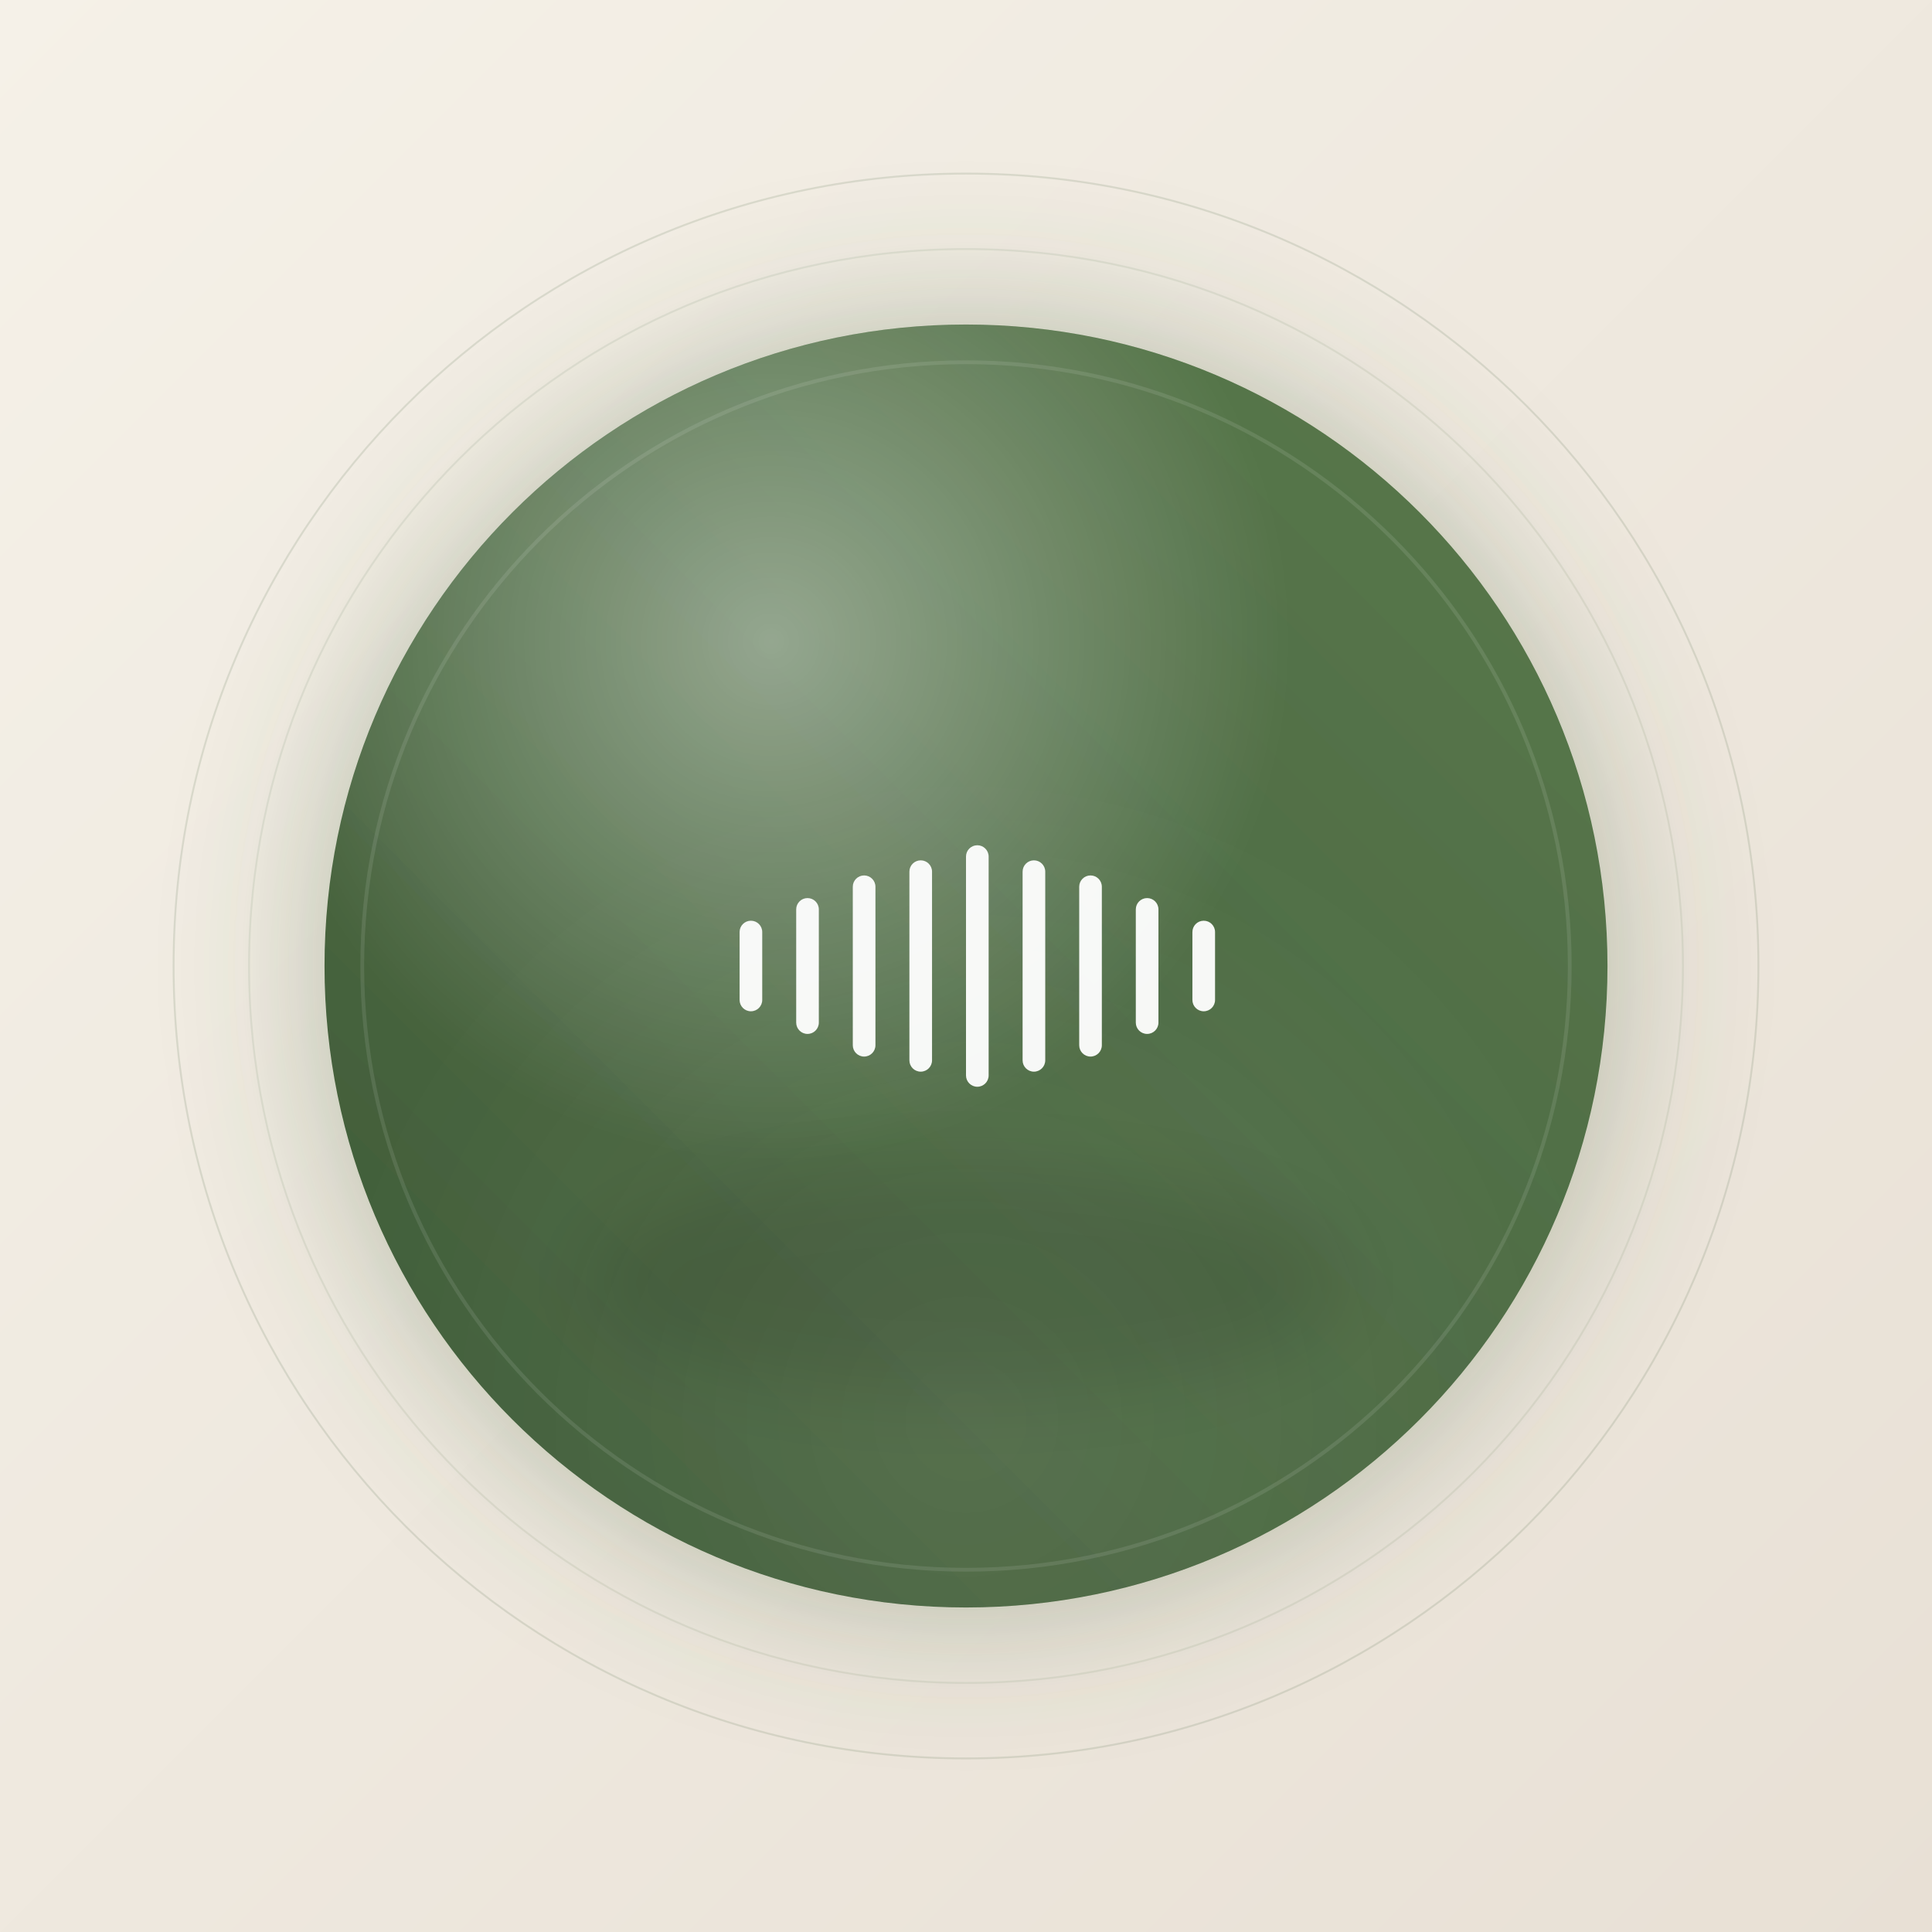
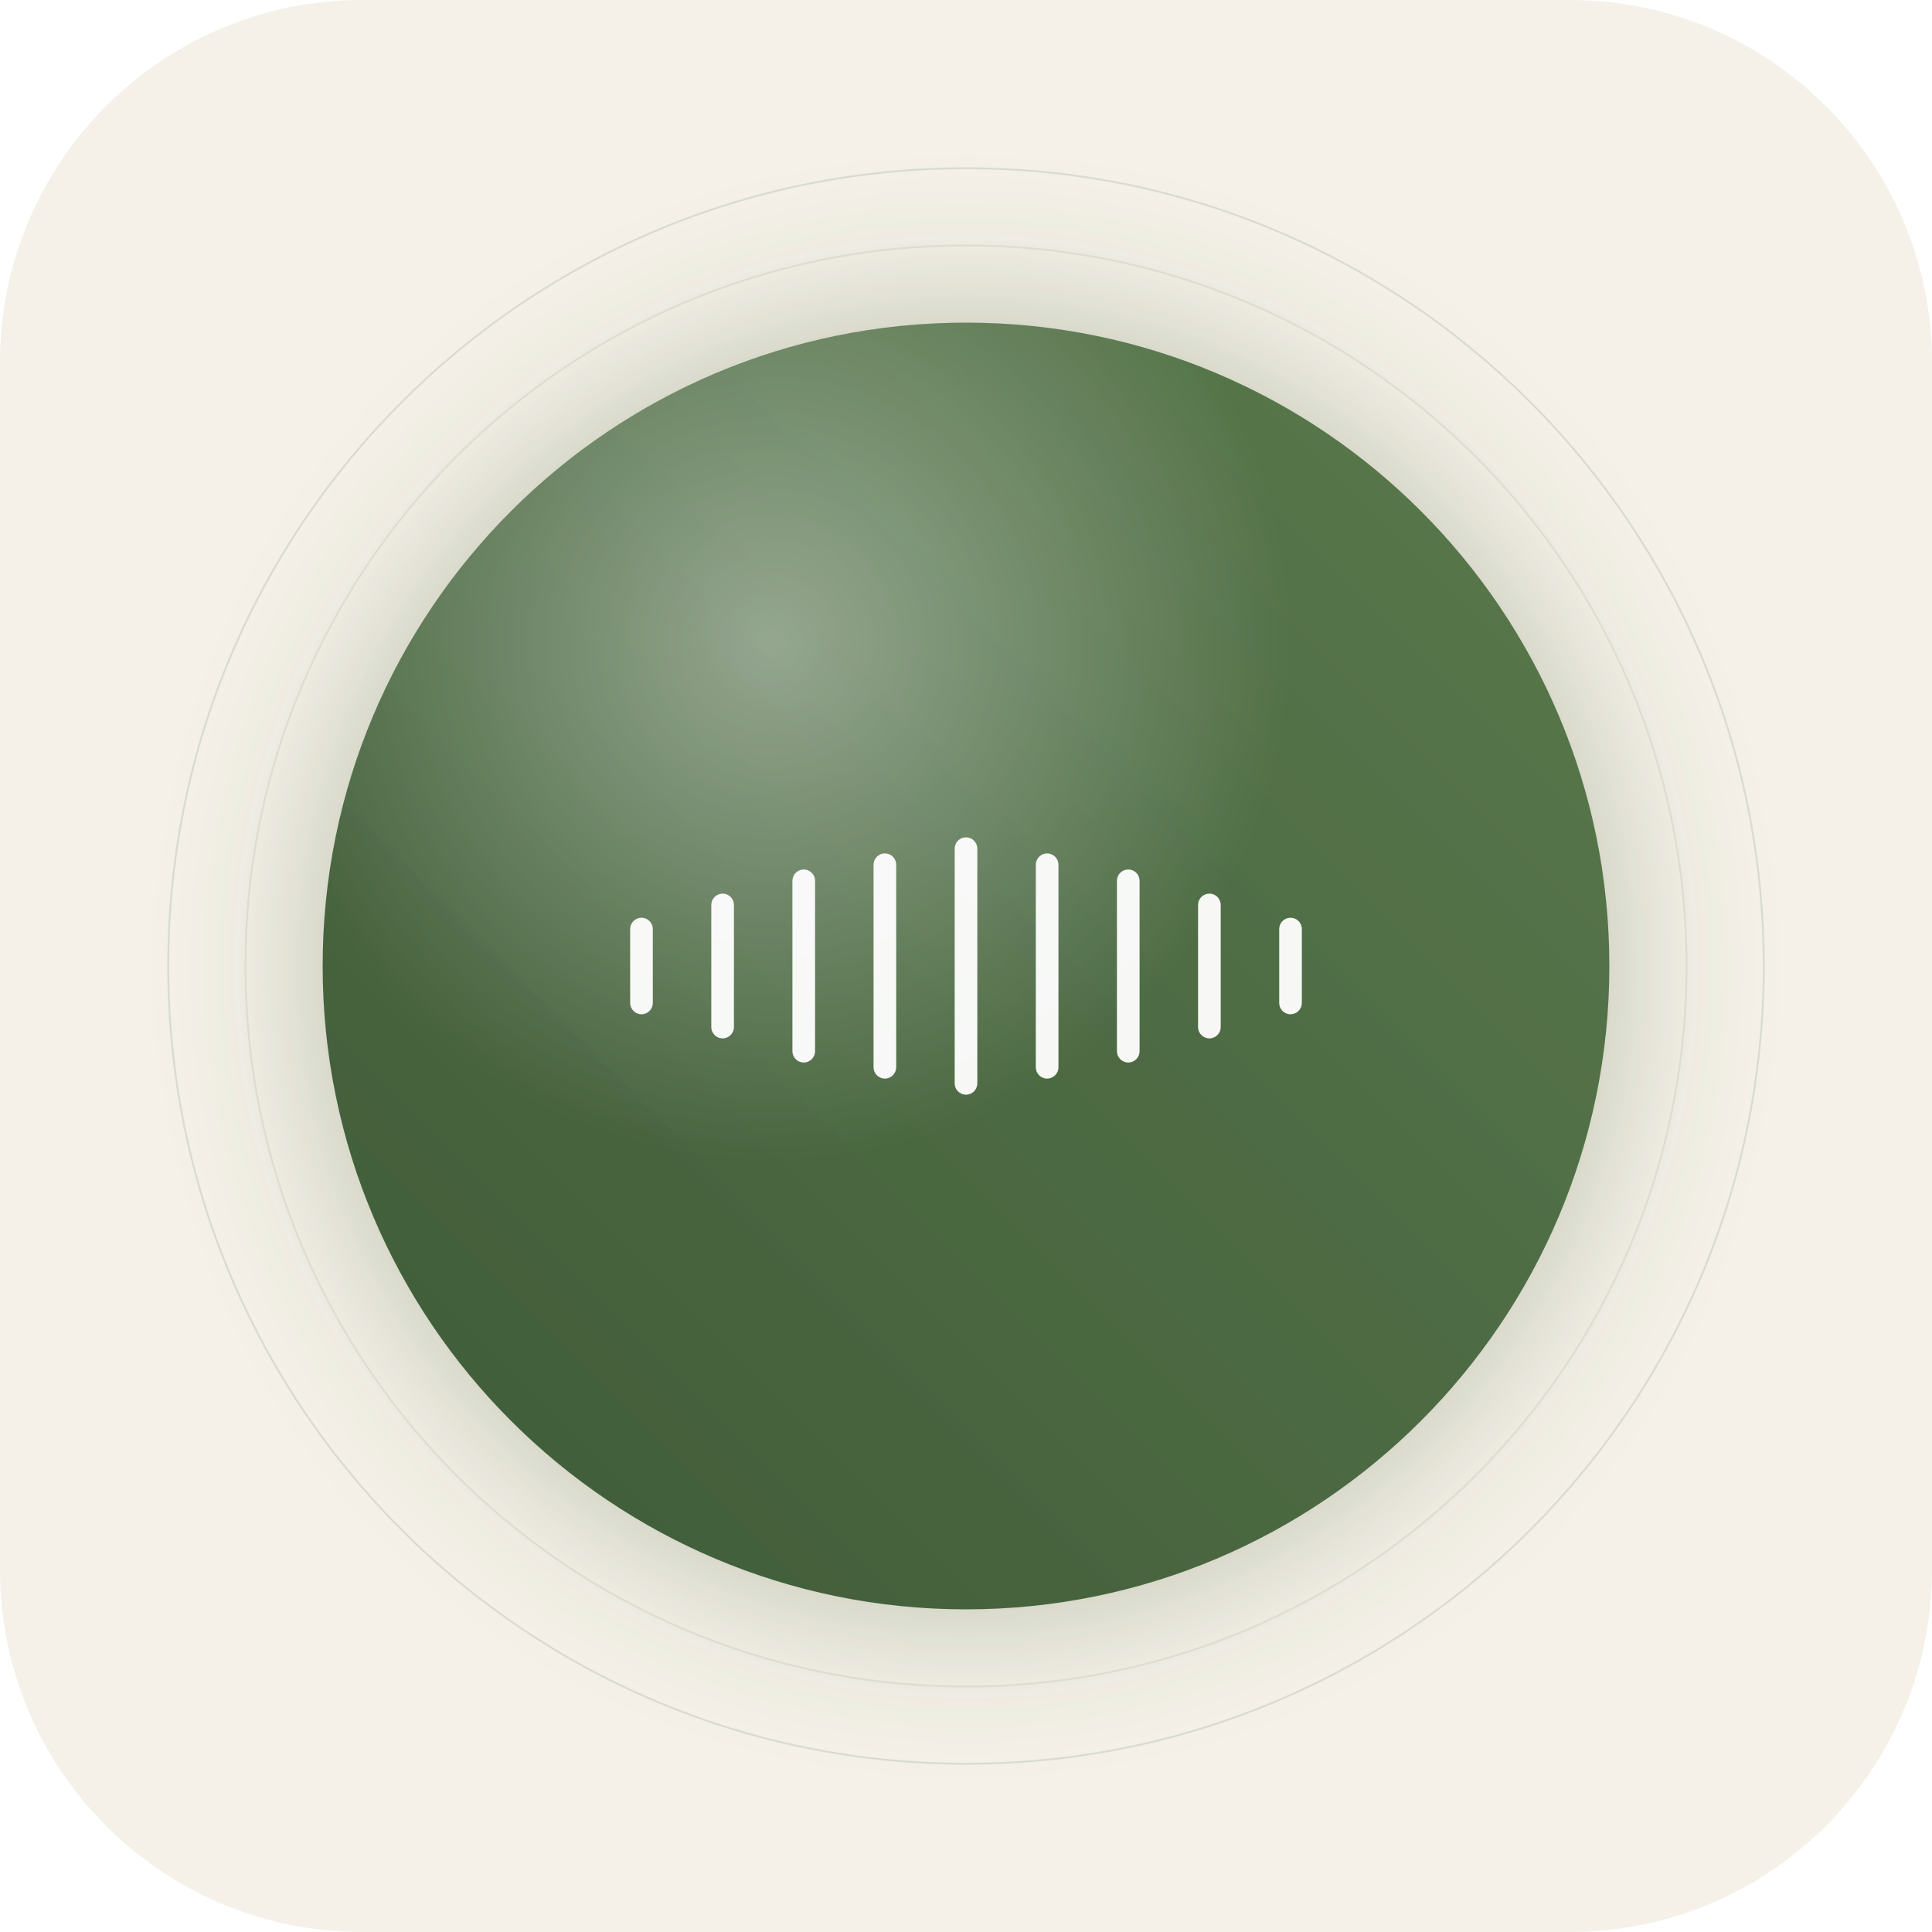
- <svg xmlns="http://www.w3.org/2000/svg" viewBox="0 0 1024 1024">
+ <svg xmlns="http://www.w3.org/2000/svg" viewBox="0 0 1024 1024" width="1024" height="1024">
  <defs>
    <linearGradient id="orbGradient" x1="0%" y1="100%" x2="100%" y2="0%">
      <stop offset="0%" stop-color="#3d5a35" />
      <stop offset="40%" stop-color="#4a6741" />
      <stop offset="100%" stop-color="#5a7a4d" />
    </linearGradient>
-     <linearGradient id="bgGradient" x1="0%" y1="0%" x2="100%" y2="100%">
-       <stop offset="0%" stop-color="#F5F1E8" />
-       <stop offset="100%" stop-color="#E8E0D5" />
-     </linearGradient>
+     <radialGradient id="orbHighlight" cx="35%" cy="25%" r="40%">
+       <stop offset="0%" stop-color="rgba(255,255,255,0.4)" />
+       <stop offset="100%" stop-color="rgba(255,255,255,0)" />
+     </radialGradient>
    <filter id="orbGlow" x="-50%" y="-50%" width="200%" height="200%">
-       <feGaussianBlur stdDeviation="40" result="blur" />
+       <feGaussianBlur stdDeviation="40.96" result="blur" />
      <feFlood flood-color="#4a6741" flood-opacity="0.35" />
      <feComposite in2="blur" operator="in" />
      <feMerge>
        <feMergeNode />
        <feMergeNode in="SourceGraphic" />
      </feMerge>
    </filter>
-     <filter id="innerShadow" x="-20%" y="-20%" width="140%" height="140%">
-       <feDropShadow dx="0" dy="20" stdDeviation="30" flood-color="#2C2520" flood-opacity="0.2" />
-     </filter>
-     <radialGradient id="orbHighlight" cx="35%" cy="25%" r="40%">
-       <stop offset="0%" stop-color="rgba(255,255,255,0.4)" />
-       <stop offset="100%" stop-color="rgba(255,255,255,0)" />
-     </radialGradient>
-     <radialGradient id="orbReflect" cx="50%" cy="85%" r="50%">
-       <stop offset="0%" stop-color="rgba(255,255,255,0.08)" />
-       <stop offset="100%" stop-color="rgba(255,255,255,0)" />
-     </radialGradient>
  </defs>
-   <rect width="1024" height="1024" fill="url(#bgGradient)" />
-   <circle cx="512" cy="512" r="420" fill="none" stroke="#4a6741" stroke-width="1" opacity="0.15" />
-   <circle cx="512" cy="512" r="380" fill="none" stroke="#4a6741" stroke-width="1" opacity="0.1" />
-   <circle cx="512" cy="512" r="340" fill="url(#orbGradient)" filter="url(#orbGlow)" />
-   <ellipse cx="512" cy="680" rx="200" ry="60" fill="rgba(0,0,0,0.12)" filter="blur(20px)" />
-   <circle cx="512" cy="512" r="340" fill="url(#orbHighlight)" />
-   <circle cx="512" cy="512" r="340" fill="url(#orbReflect)" />
-   <g transform="translate(512, 512)">
-     <rect x="-120" y="-24" width="12" height="48" rx="6" fill="rgba(255,255,255,0.95)" />
-     <rect x="-90" y="-36" width="12" height="72" rx="6" fill="rgba(255,255,255,0.95)" />
-     <rect x="-60" y="-48" width="12" height="96" rx="6" fill="rgba(255,255,255,0.95)" />
-     <rect x="-30" y="-56" width="12" height="112" rx="6" fill="rgba(255,255,255,0.95)" />
-     <rect x="0" y="-64" width="12" height="128" rx="6" fill="rgba(255,255,255,0.95)" />
-     <rect x="30" y="-56" width="12" height="112" rx="6" fill="rgba(255,255,255,0.95)" />
-     <rect x="60" y="-48" width="12" height="96" rx="6" fill="rgba(255,255,255,0.95)" />
-     <rect x="90" y="-36" width="12" height="72" rx="6" fill="rgba(255,255,255,0.95)" />
-     <rect x="120" y="-24" width="12" height="48" rx="6" fill="rgba(255,255,255,0.95)" />
+   <rect width="1024" height="1024" rx="192" fill="#F5F1E8" />
+   <circle cx="512" cy="512" r="422.83" fill="none" stroke="#4a6741" stroke-width="1" opacity="0.15" />
+   <circle cx="512" cy="512" r="381.911" fill="none" stroke="#4a6741" stroke-width="1" opacity="0.1" />
+   <circle cx="512" cy="512" r="340.992" fill="url(#orbGradient)" filter="url(#orbGlow)" />
+   <circle cx="512" cy="512" r="340.992" fill="url(#orbHighlight)" />
+   <g>
+     <rect x="334" y="486.426" width="12" height="51.149" rx="6" fill="rgba(255,255,255,0.95)" />
+     <rect x="377" y="473.638" width="12" height="76.723" rx="6" fill="rgba(255,255,255,0.95)" />
+     <rect x="420" y="460.851" width="12" height="102.298" rx="6" fill="rgba(255,255,255,0.95)" />
+     <rect x="463" y="452.326" width="12" height="119.347" rx="6" fill="rgba(255,255,255,0.95)" />
+     <rect x="506" y="443.802" width="12" height="136.397" rx="6" fill="rgba(255,255,255,0.95)" />
+     <rect x="549" y="452.326" width="12" height="119.347" rx="6" fill="rgba(255,255,255,0.95)" />
+     <rect x="592" y="460.851" width="12" height="102.298" rx="6" fill="rgba(255,255,255,0.95)" />
+     <rect x="635" y="473.638" width="12" height="76.723" rx="6" fill="rgba(255,255,255,0.95)" />
+     <rect x="678" y="486.426" width="12" height="51.149" rx="6" fill="rgba(255,255,255,0.95)" />
  </g>
-   <circle cx="512" cy="512" r="320" fill="none" stroke="rgba(255,255,255,0.1)" stroke-width="2" />
</svg>
